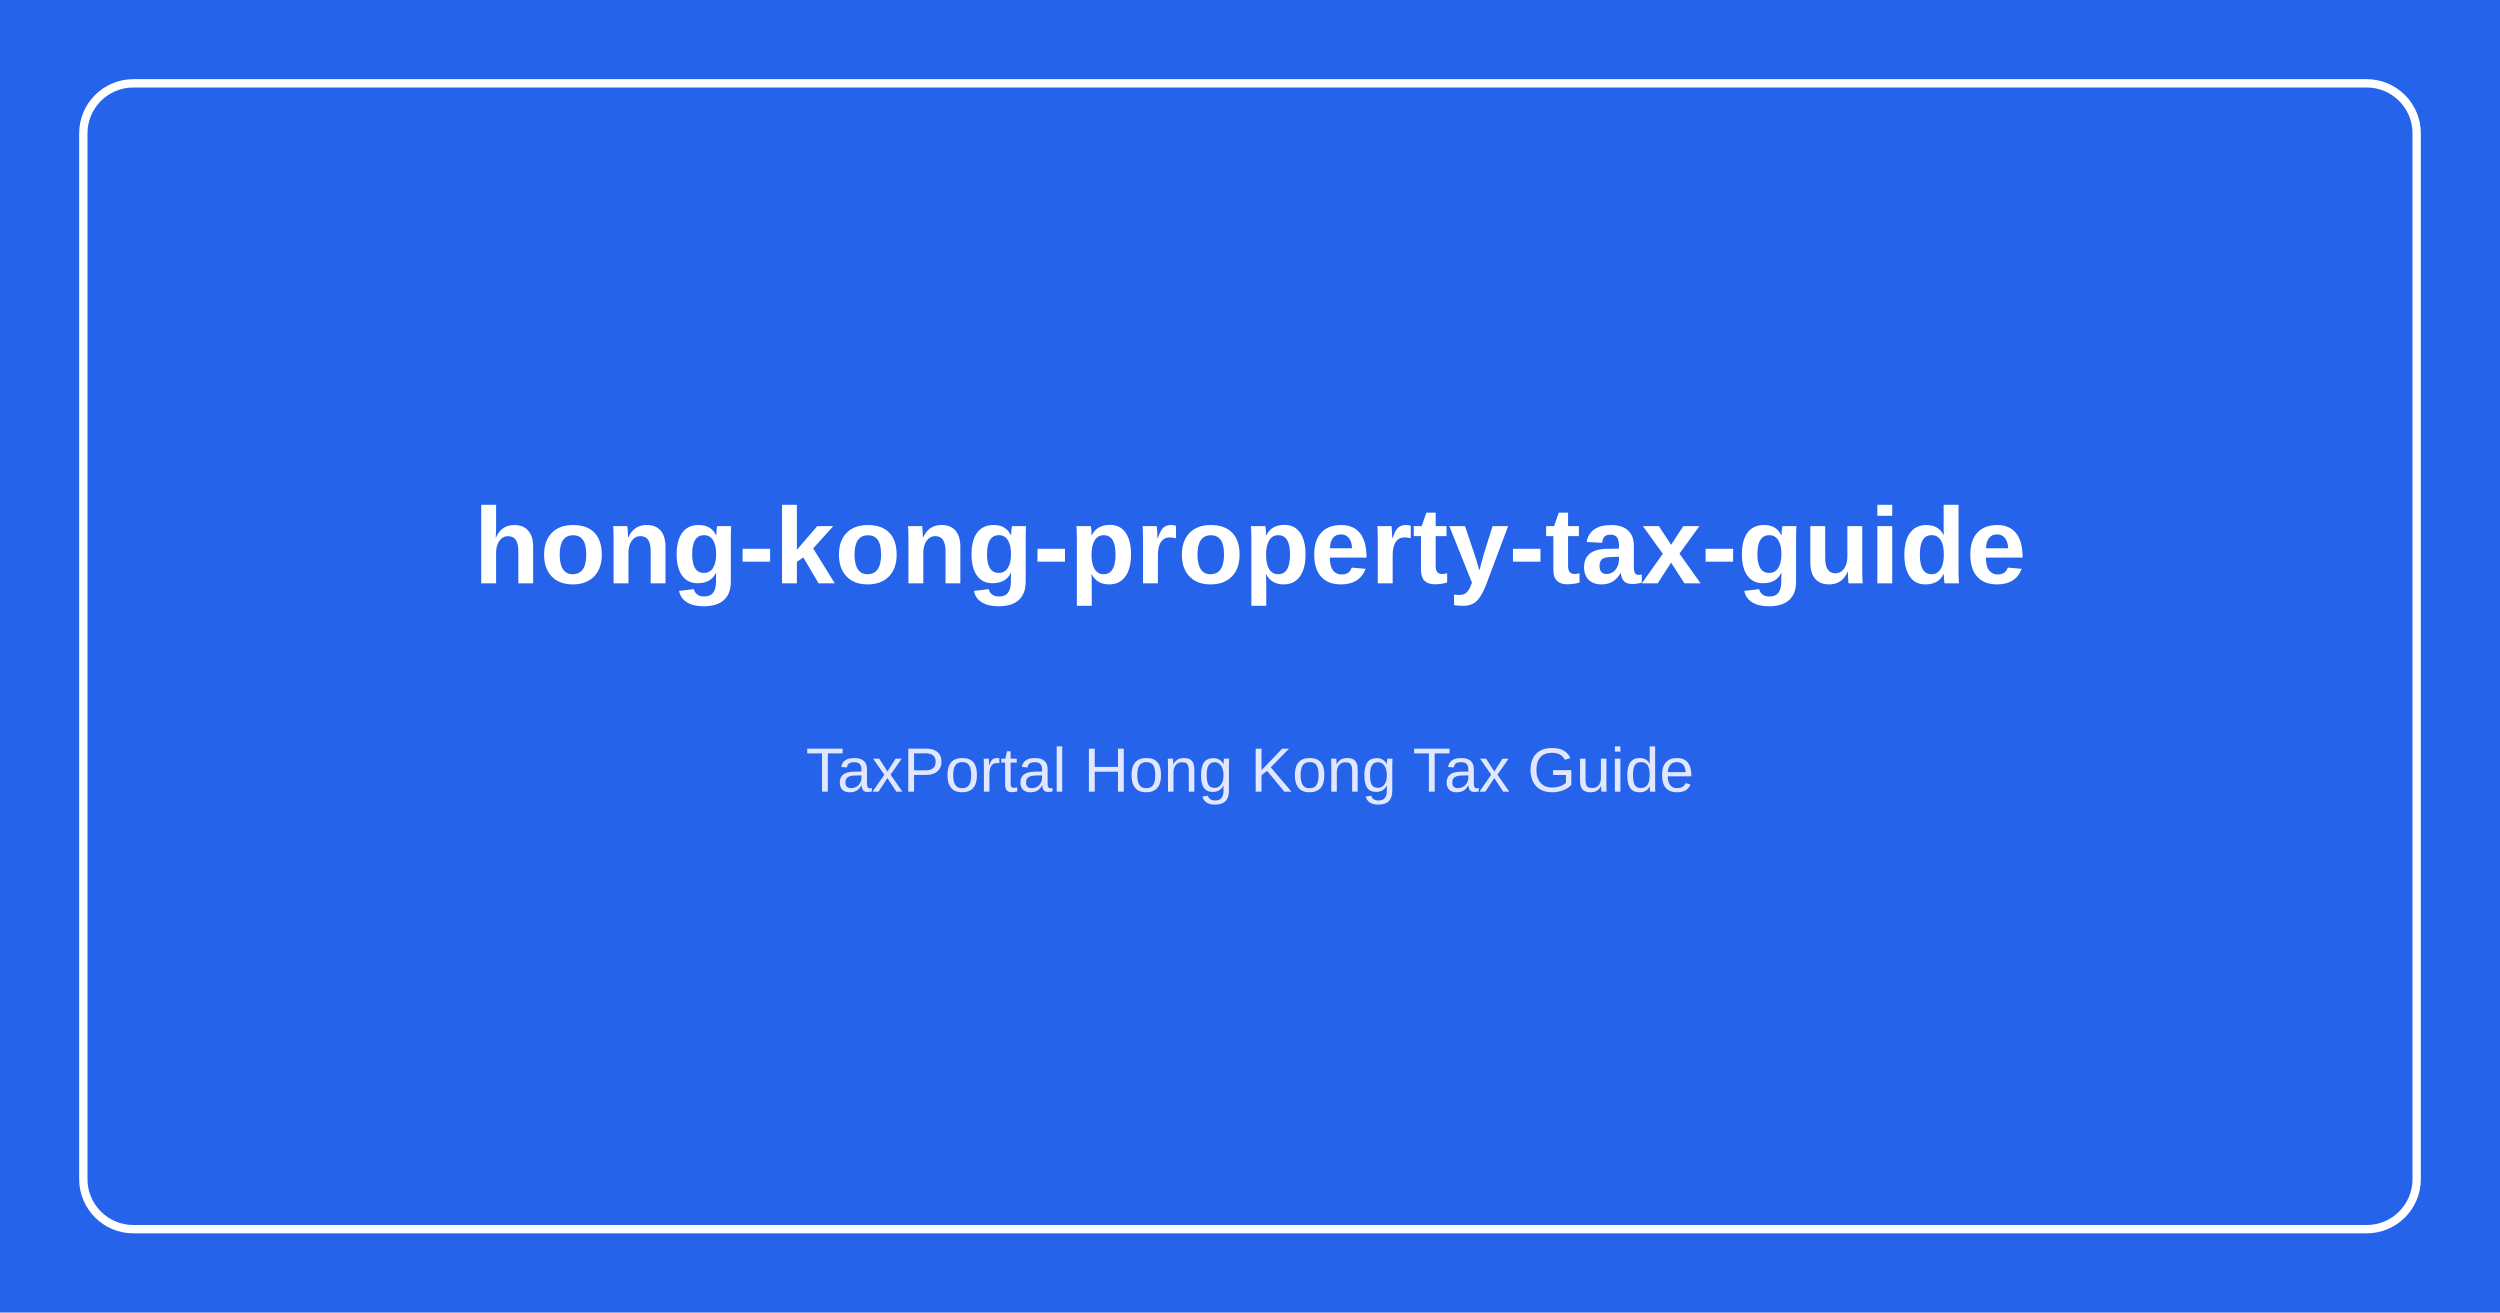
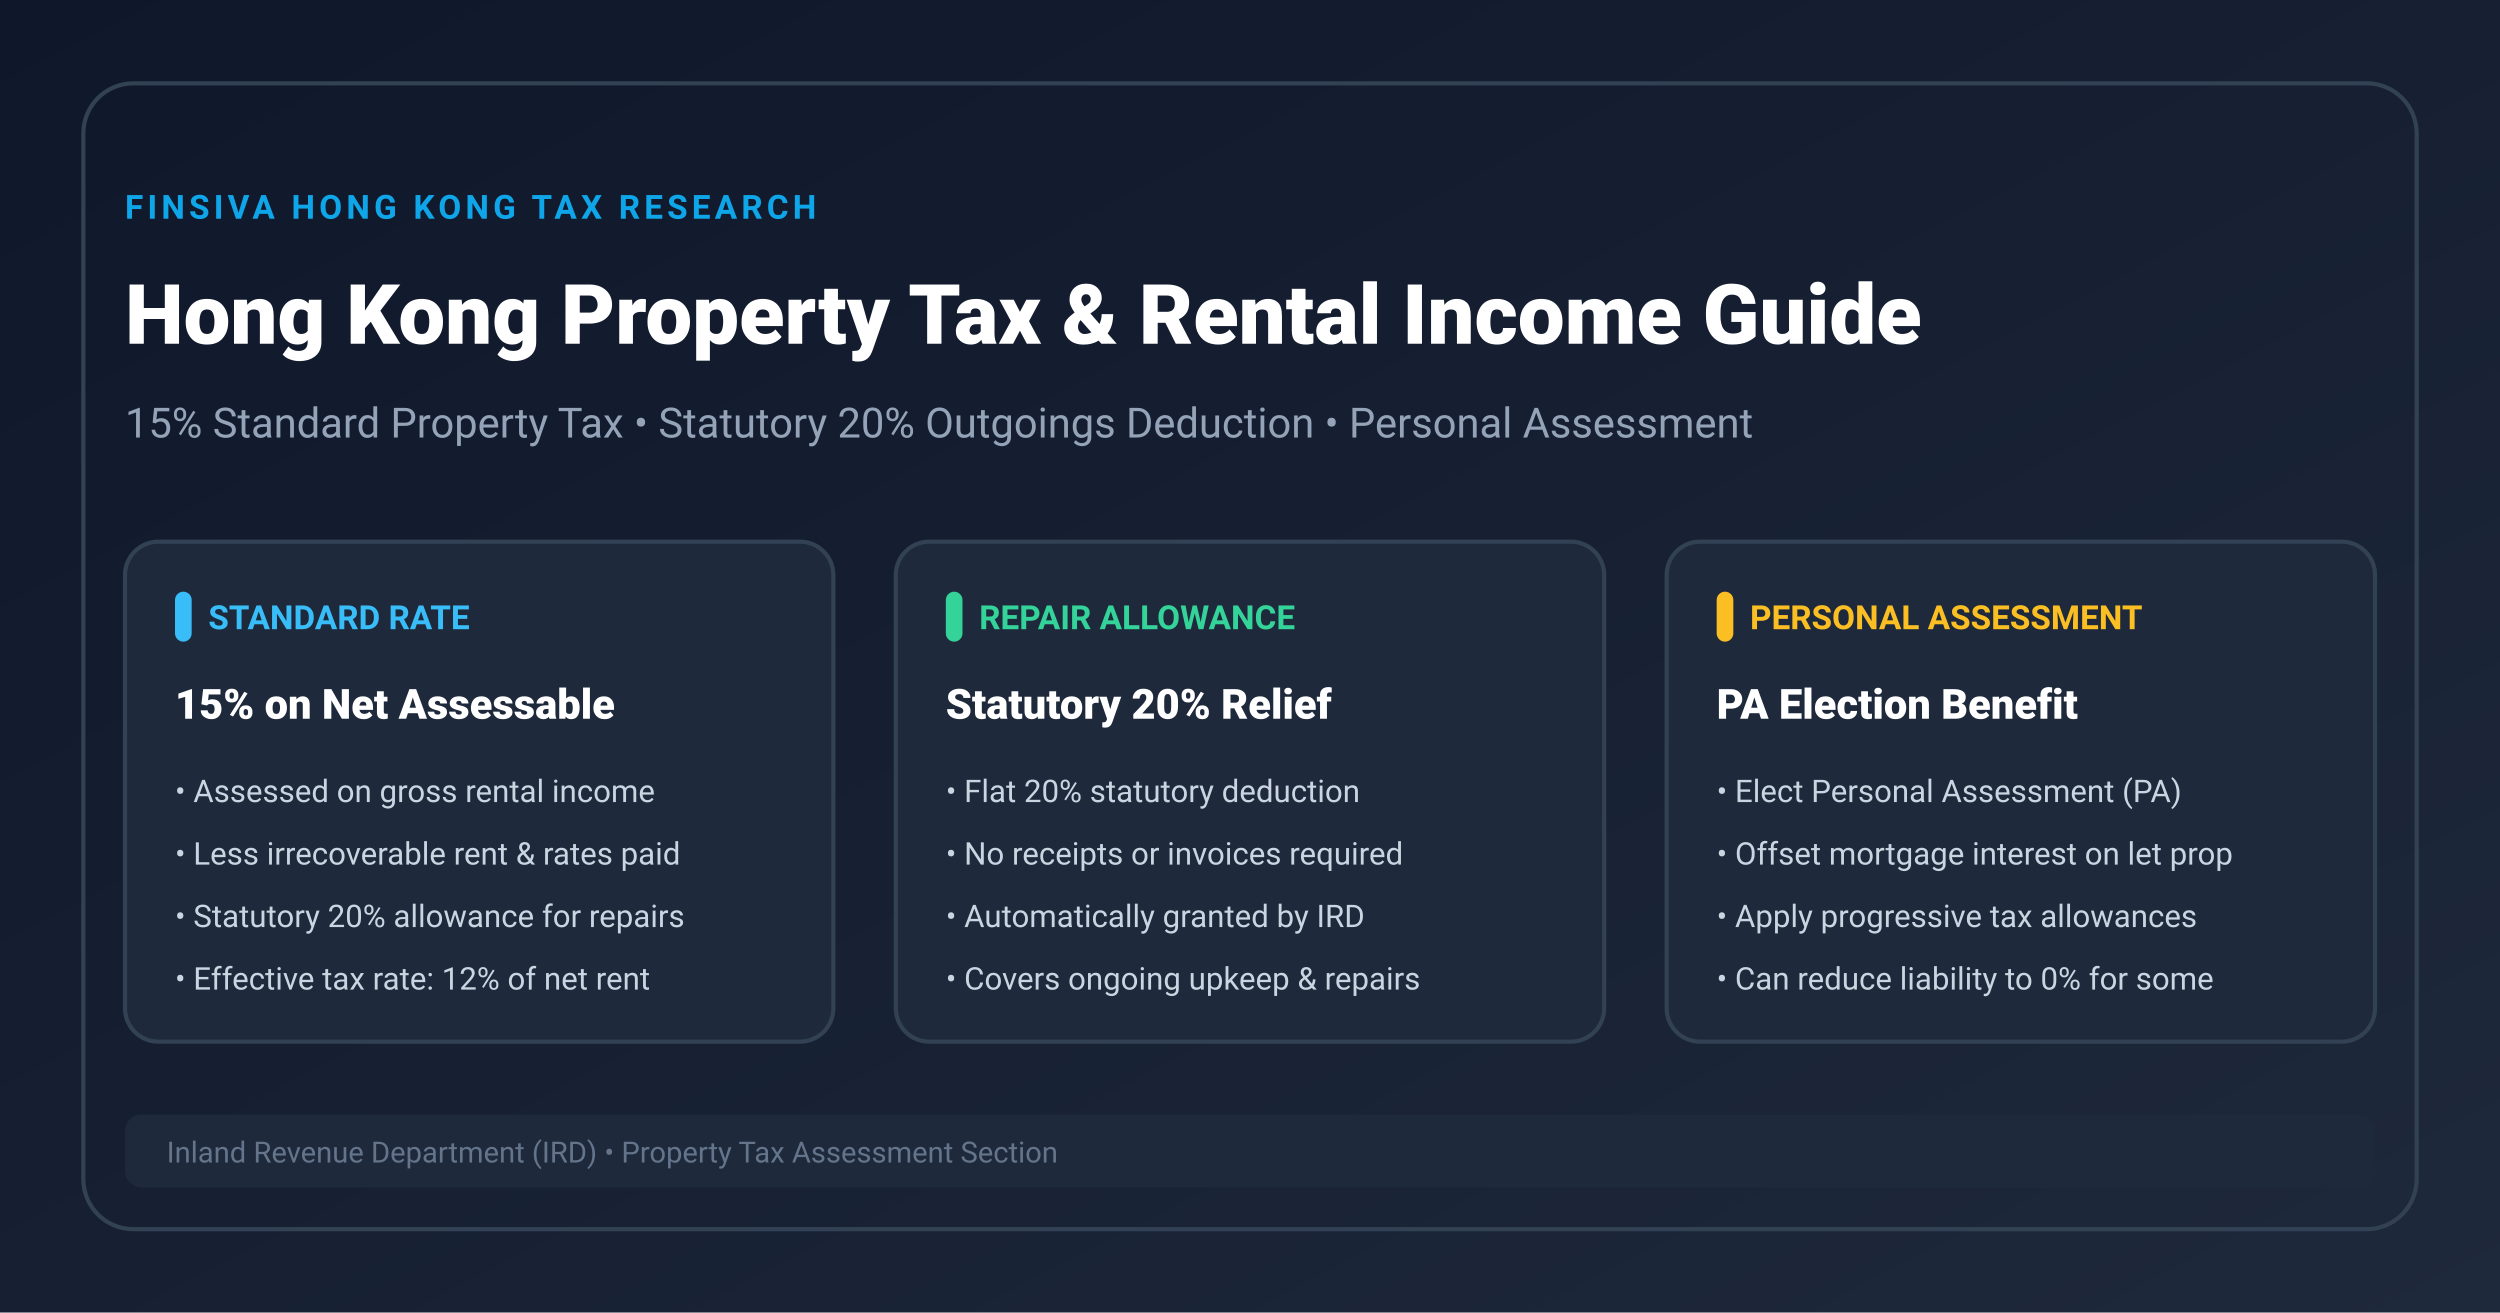
<svg xmlns="http://www.w3.org/2000/svg" width="1200" height="630" viewBox="0 0 1200 630">
-   <rect width="1200" height="630" fill="#2563eb" />
-   <rect x="40" y="40" width="1120" height="550" rx="24" fill="none" stroke="#ffffff" stroke-width="4" />
-   <text x="600" y="280" font-family="Arial, sans-serif" font-size="52" font-weight="bold" fill="#ffffff" text-anchor="middle">hong-kong-property-tax-guide</text>
-   <text x="600" y="380" font-family="Arial, sans-serif" font-size="30" fill="#e0e7ff" text-anchor="middle">TaxPortal Hong Kong Tax Guide</text>
+   <defs>
+     <linearGradient id="bgGrad" x1="0%" y1="0%" x2="100%" y2="100%">
+       <stop offset="0%" stop-color="#0f172a" />
+       <stop offset="100%" stop-color="#1e293b" />
+     </linearGradient>
+   </defs>
+   <rect width="1200" height="630" fill="url(#bgGrad)" />
+   <rect x="40" y="40" width="1120" height="550" rx="24" fill="none" stroke="#334155" stroke-width="2" />
+   <text x="60" y="105" font-family="-apple-system, BlinkMacSystemFont, 'Segoe UI', Roboto, sans-serif" font-size="16" font-weight="700" fill="#0ea5e9" letter-spacing="2">FINSIVA HONG KONG TAX RESEARCH</text>
+   <text x="60" y="165" font-family="-apple-system, BlinkMacSystemFont, 'Segoe UI', Roboto, sans-serif" font-size="40" font-weight="800" fill="#ffffff">Hong Kong Property Tax &amp; Rental Income Guide</text>
+   <text x="60" y="210" font-family="-apple-system, BlinkMacSystemFont, 'Segoe UI', Roboto, sans-serif" font-size="20" fill="#94a3b8">15% Standard Property Tax • Statutory 20% Outgoings Deduction • Personal Assessment</text>
+   <g transform="translate(60, 260)">
+     <g transform="translate(0, 0)">
+       <rect x="0" y="0" width="340" height="240" rx="16" fill="#1e293b" stroke="#334155" stroke-width="2" />
+       <rect x="24" y="24" width="8" height="24" rx="4" fill="#38bdf8" />
+       <text x="40" y="42" font-family="-apple-system, BlinkMacSystemFont, 'Segoe UI', Roboto, sans-serif" font-size="16" font-weight="700" fill="#38bdf8">STANDARD RATE</text>
+       <text x="24" y="85" font-family="-apple-system, BlinkMacSystemFont, 'Segoe UI', Roboto, sans-serif" font-size="20" font-weight="800" fill="#ffffff">15% on Net Assessable</text>
+       <text x="24" y="125" font-family="-apple-system, BlinkMacSystemFont, 'Segoe UI', Roboto, sans-serif" font-size="15" fill="#cbd5e1">• Assessed on gross rental income</text>
+       <text x="24" y="155" font-family="-apple-system, BlinkMacSystemFont, 'Segoe UI', Roboto, sans-serif" font-size="15" fill="#cbd5e1">• Less irrecoverable rent &amp; rates paid</text>
+       <text x="24" y="185" font-family="-apple-system, BlinkMacSystemFont, 'Segoe UI', Roboto, sans-serif" font-size="15" fill="#cbd5e1">• Statutory 20% allowance for repairs</text>
+       <text x="24" y="215" font-family="-apple-system, BlinkMacSystemFont, 'Segoe UI', Roboto, sans-serif" font-size="15" fill="#cbd5e1">• Effective tax rate: 12% of net rent</text>
+     </g>
+     <g transform="translate(370, 0)">
+       <rect x="0" y="0" width="340" height="240" rx="16" fill="#1e293b" stroke="#334155" stroke-width="2" />
+       <rect x="24" y="24" width="8" height="24" rx="4" fill="#34d399" />
+       <text x="40" y="42" font-family="-apple-system, BlinkMacSystemFont, 'Segoe UI', Roboto, sans-serif" font-size="16" font-weight="700" fill="#34d399">REPAIR ALLOWANCE</text>
+       <text x="24" y="85" font-family="-apple-system, BlinkMacSystemFont, 'Segoe UI', Roboto, sans-serif" font-size="20" font-weight="800" fill="#ffffff">Statutory 20% Relief</text>
+       <text x="24" y="125" font-family="-apple-system, BlinkMacSystemFont, 'Segoe UI', Roboto, sans-serif" font-size="15" fill="#cbd5e1">• Flat 20% statutory deduction</text>
+       <text x="24" y="155" font-family="-apple-system, BlinkMacSystemFont, 'Segoe UI', Roboto, sans-serif" font-size="15" fill="#cbd5e1">• No receipts or invoices required</text>
+       <text x="24" y="185" font-family="-apple-system, BlinkMacSystemFont, 'Segoe UI', Roboto, sans-serif" font-size="15" fill="#cbd5e1">• Automatically granted by IRD</text>
+       <text x="24" y="215" font-family="-apple-system, BlinkMacSystemFont, 'Segoe UI', Roboto, sans-serif" font-size="15" fill="#cbd5e1">• Covers ongoing upkeep &amp; repairs</text>
+     </g>
+     <g transform="translate(740, 0)">
+       <rect x="0" y="0" width="340" height="240" rx="16" fill="#1e293b" stroke="#334155" stroke-width="2" />
+       <rect x="24" y="24" width="8" height="24" rx="4" fill="#fbbf24" />
+       <text x="40" y="42" font-family="-apple-system, BlinkMacSystemFont, 'Segoe UI', Roboto, sans-serif" font-size="16" font-weight="700" fill="#fbbf24">PERSONAL ASSESSMENT</text>
+       <text x="24" y="85" font-family="-apple-system, BlinkMacSystemFont, 'Segoe UI', Roboto, sans-serif" font-size="20" font-weight="800" fill="#ffffff">PA Election Benefit</text>
+       <text x="24" y="125" font-family="-apple-system, BlinkMacSystemFont, 'Segoe UI', Roboto, sans-serif" font-size="15" fill="#cbd5e1">• Elect Personal Assessment (PA)</text>
+       <text x="24" y="155" font-family="-apple-system, BlinkMacSystemFont, 'Segoe UI', Roboto, sans-serif" font-size="15" fill="#cbd5e1">• Offset mortgage interest on let prop</text>
+       <text x="24" y="185" font-family="-apple-system, BlinkMacSystemFont, 'Segoe UI', Roboto, sans-serif" font-size="15" fill="#cbd5e1">• Apply progressive tax allowances</text>
+       <text x="24" y="215" font-family="-apple-system, BlinkMacSystemFont, 'Segoe UI', Roboto, sans-serif" font-size="15" fill="#cbd5e1">• Can reduce liability to 0% for some</text>
+     </g>
+   </g>
+   <rect x="60" y="535" width="1080" height="35" rx="8" fill="#1e293b" />
+   <text x="80" y="558" font-family="-apple-system, BlinkMacSystemFont, 'Segoe UI', Roboto, sans-serif" font-size="14" fill="#64748b">Inland Revenue Department (IRD) • Property Tax Assessment Section</text>
</svg>
